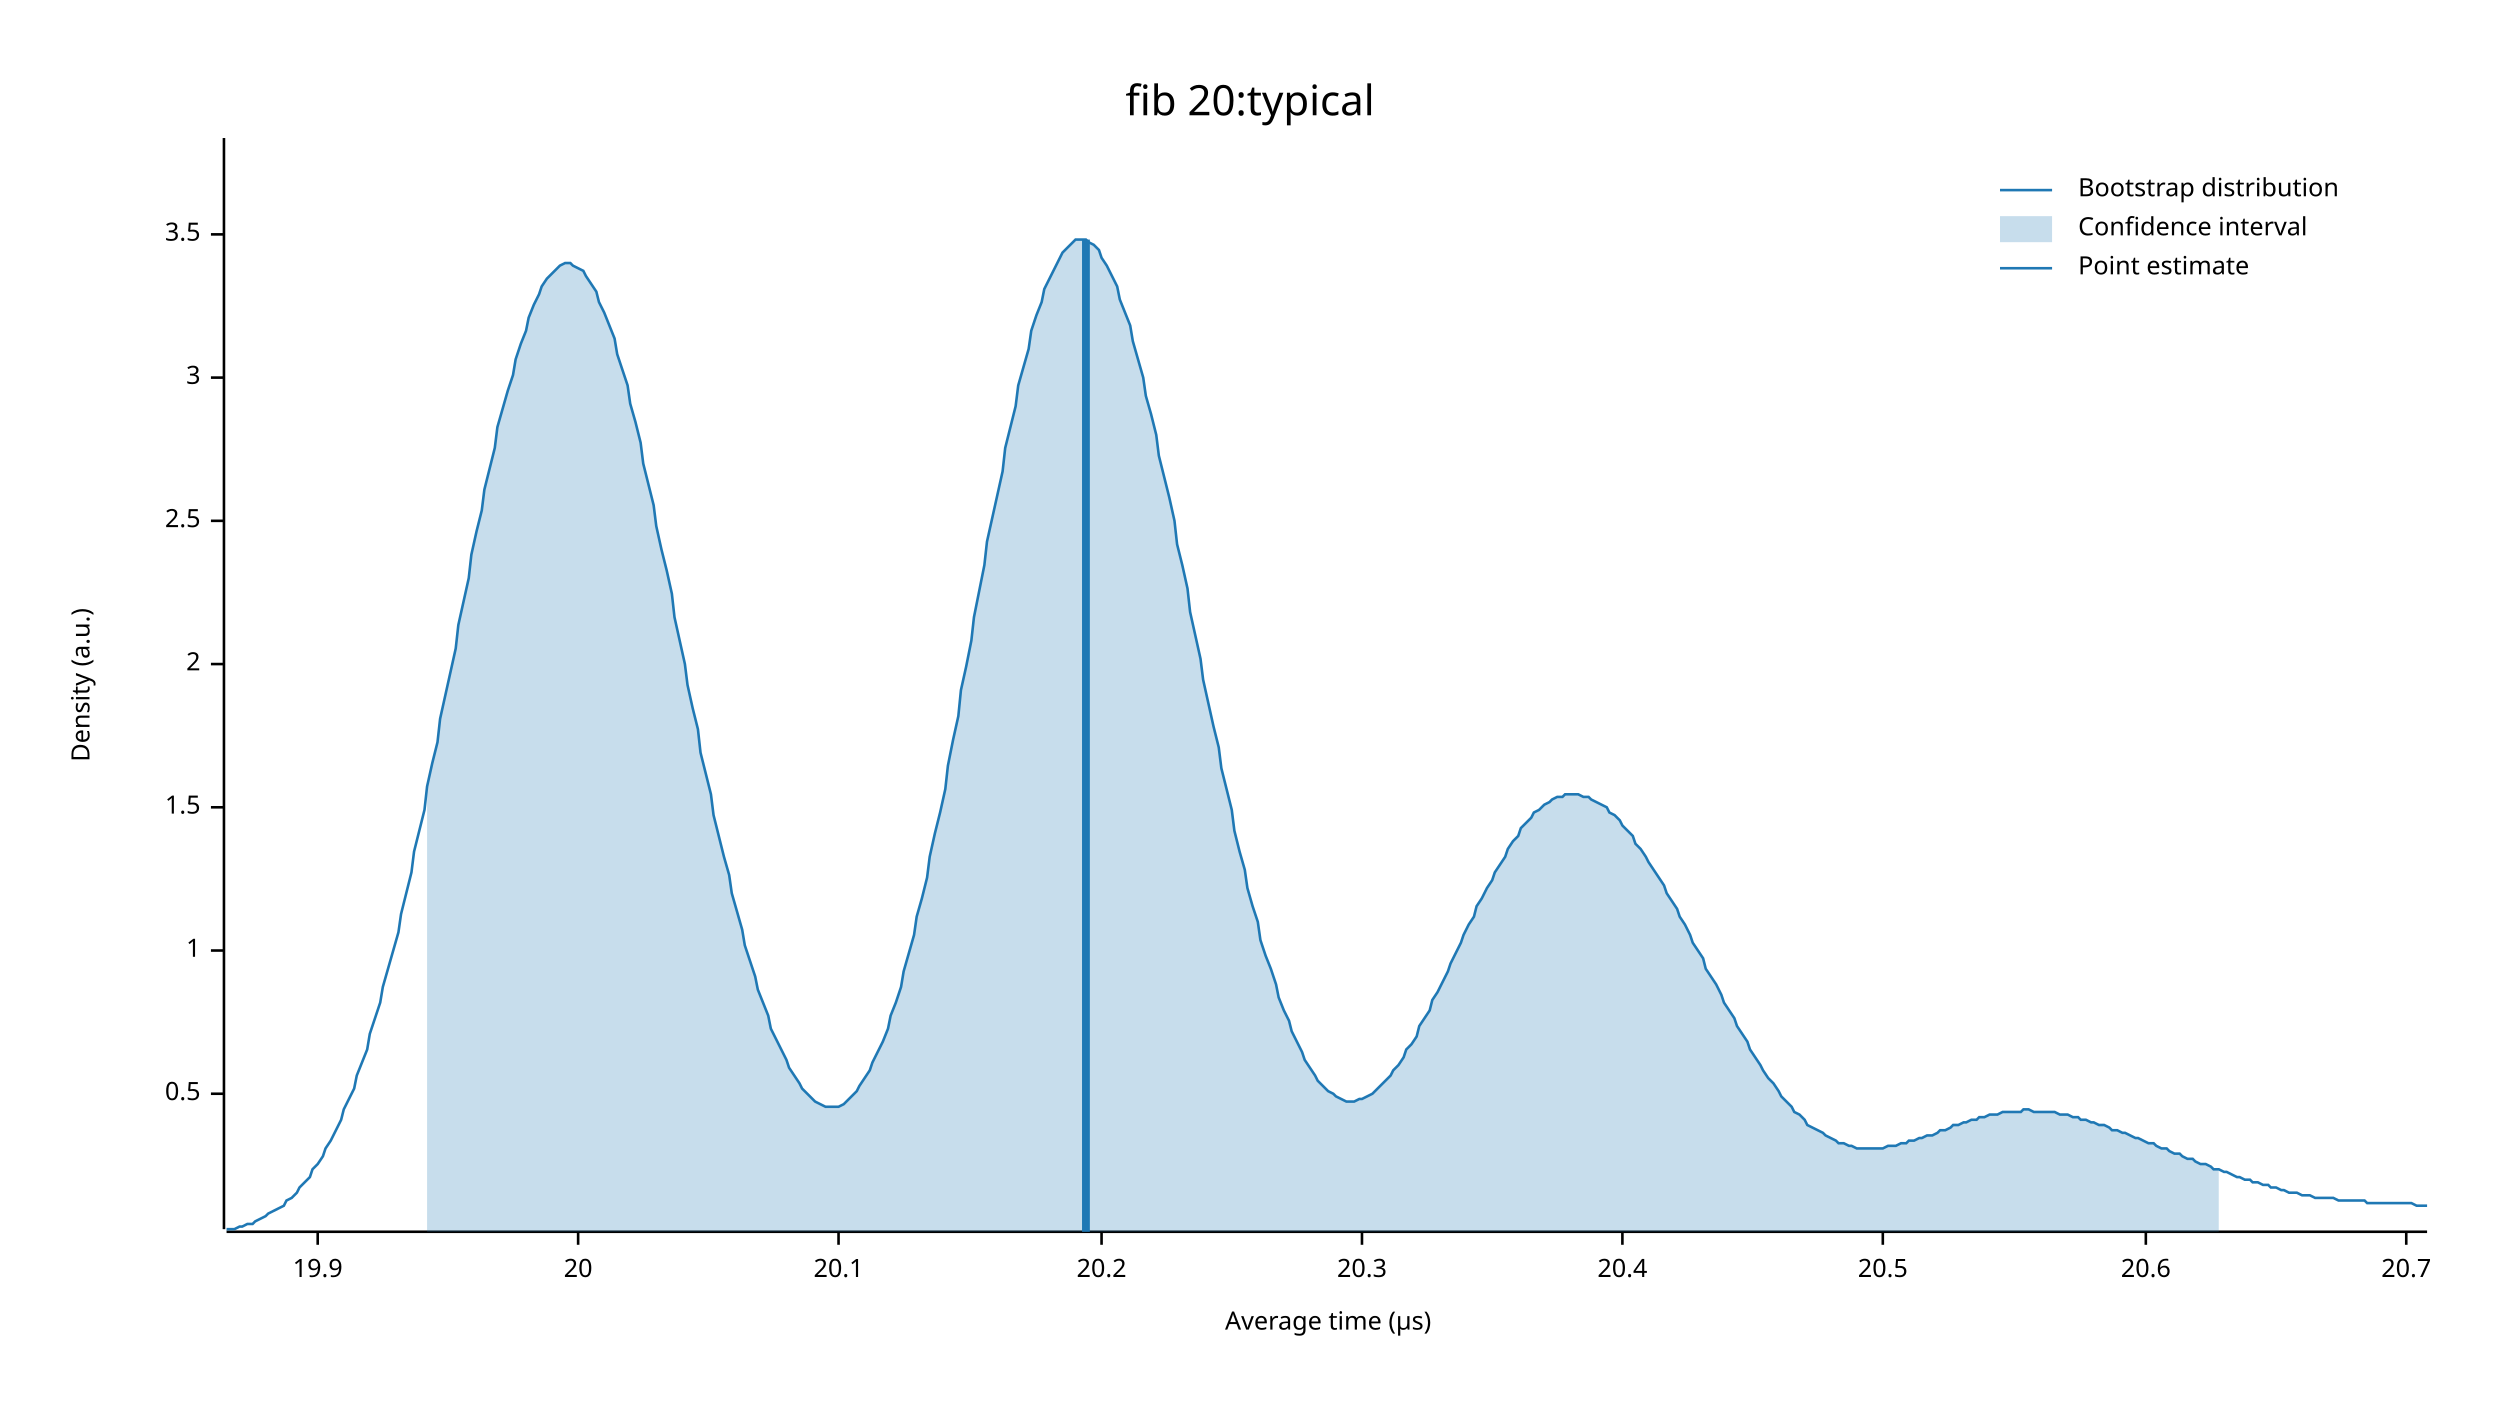
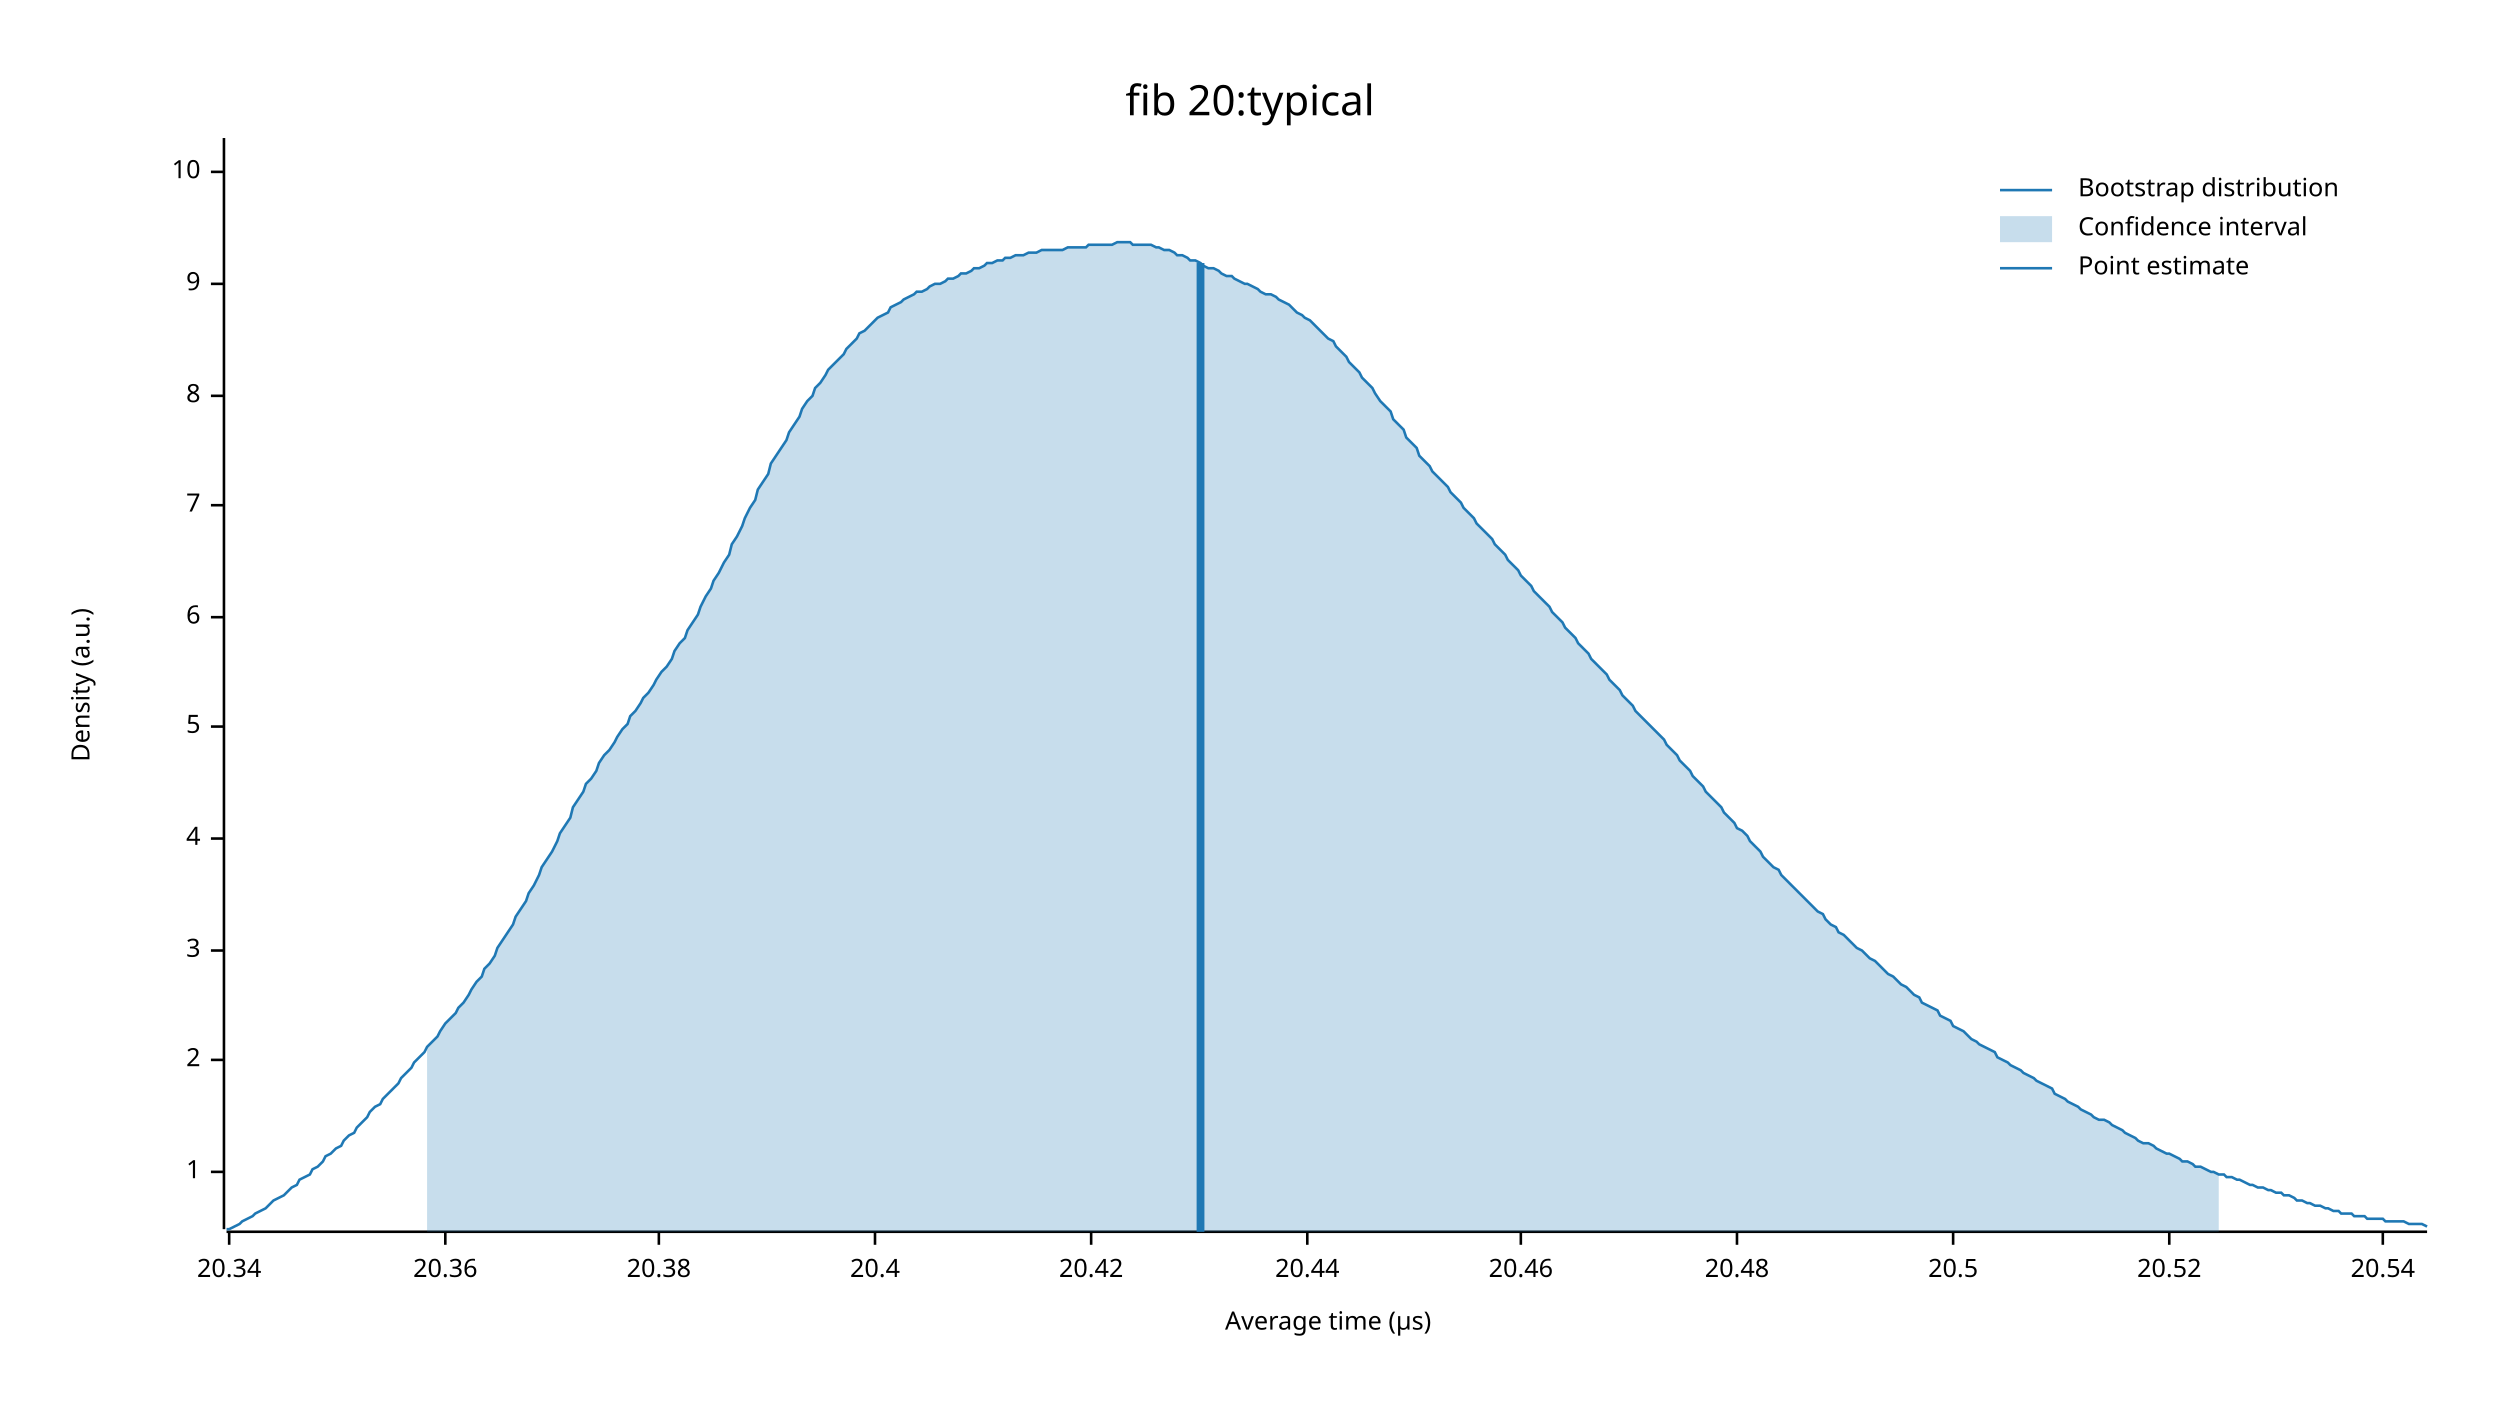
<svg xmlns="http://www.w3.org/2000/svg" width="960" height="540" viewBox="0 0 960 540">
  <text x="480" y="32" dy="0.76em" text-anchor="middle" font-family="sans-serif" font-size="16.129" opacity="1" fill="#000000">
fib 20:typical
</text>
  <text x="27" y="263" dy="0.76em" text-anchor="middle" font-family="sans-serif" font-size="9.677" opacity="1" fill="#000000" transform="rotate(270, 27, 263)">
Density (a.u.)
</text>
  <text x="510" y="513" dy="-0.5ex" text-anchor="middle" font-family="sans-serif" font-size="9.677" opacity="1" fill="#000000">
Average time (µs)
</text>
  <polyline fill="none" opacity="1" stroke="#000000" stroke-width="1" points="86,53 86,472 " />
-   <text x="77" y="420" dy="0.5ex" text-anchor="end" font-family="sans-serif" font-size="9.677" opacity="1" fill="#000000">
- 0.5
- </text>
-   <polyline fill="none" opacity="1" stroke="#000000" stroke-width="1" points="81,420 86,420 " />
-   <text x="77" y="365" dy="0.5ex" text-anchor="end" font-family="sans-serif" font-size="9.677" opacity="1" fill="#000000">
+   <text x="77" y="450" dy="0.5ex" text-anchor="end" font-family="sans-serif" font-size="9.677" opacity="1" fill="#000000">
1
</text>
-   <polyline fill="none" opacity="1" stroke="#000000" stroke-width="1" points="81,365 86,365 " />
-   <text x="77" y="310" dy="0.5ex" text-anchor="end" font-family="sans-serif" font-size="9.677" opacity="1" fill="#000000">
- 1.5
- </text>
-   <polyline fill="none" opacity="1" stroke="#000000" stroke-width="1" points="81,310 86,310 " />
-   <text x="77" y="255" dy="0.5ex" text-anchor="end" font-family="sans-serif" font-size="9.677" opacity="1" fill="#000000">
+   <polyline fill="none" opacity="1" stroke="#000000" stroke-width="1" points="81,450 86,450 " />
+   <text x="77" y="407" dy="0.5ex" text-anchor="end" font-family="sans-serif" font-size="9.677" opacity="1" fill="#000000">
2
</text>
-   <polyline fill="none" opacity="1" stroke="#000000" stroke-width="1" points="81,255 86,255 " />
-   <text x="77" y="200" dy="0.5ex" text-anchor="end" font-family="sans-serif" font-size="9.677" opacity="1" fill="#000000">
- 2.5
- </text>
-   <polyline fill="none" opacity="1" stroke="#000000" stroke-width="1" points="81,200 86,200 " />
-   <text x="77" y="145" dy="0.5ex" text-anchor="end" font-family="sans-serif" font-size="9.677" opacity="1" fill="#000000">
+   <polyline fill="none" opacity="1" stroke="#000000" stroke-width="1" points="81,407 86,407 " />
+   <text x="77" y="365" dy="0.5ex" text-anchor="end" font-family="sans-serif" font-size="9.677" opacity="1" fill="#000000">
3
</text>
-   <polyline fill="none" opacity="1" stroke="#000000" stroke-width="1" points="81,145 86,145 " />
-   <text x="77" y="90" dy="0.5ex" text-anchor="end" font-family="sans-serif" font-size="9.677" opacity="1" fill="#000000">
- 3.5
+   <polyline fill="none" opacity="1" stroke="#000000" stroke-width="1" points="81,365 86,365 " />
+   <text x="77" y="322" dy="0.5ex" text-anchor="end" font-family="sans-serif" font-size="9.677" opacity="1" fill="#000000">
+ 4
</text>
-   <polyline fill="none" opacity="1" stroke="#000000" stroke-width="1" points="81,90 86,90 " />
+   <polyline fill="none" opacity="1" stroke="#000000" stroke-width="1" points="81,322 86,322 " />
+   <text x="77" y="279" dy="0.5ex" text-anchor="end" font-family="sans-serif" font-size="9.677" opacity="1" fill="#000000">
+ 5
+ </text>
+   <polyline fill="none" opacity="1" stroke="#000000" stroke-width="1" points="81,279 86,279 " />
+   <text x="77" y="237" dy="0.5ex" text-anchor="end" font-family="sans-serif" font-size="9.677" opacity="1" fill="#000000">
+ 6
+ </text>
+   <polyline fill="none" opacity="1" stroke="#000000" stroke-width="1" points="81,237 86,237 " />
+   <text x="77" y="194" dy="0.5ex" text-anchor="end" font-family="sans-serif" font-size="9.677" opacity="1" fill="#000000">
+ 7
+ </text>
+   <polyline fill="none" opacity="1" stroke="#000000" stroke-width="1" points="81,194 86,194 " />
+   <text x="77" y="152" dy="0.5ex" text-anchor="end" font-family="sans-serif" font-size="9.677" opacity="1" fill="#000000">
+ 8
+ </text>
+   <polyline fill="none" opacity="1" stroke="#000000" stroke-width="1" points="81,152 86,152 " />
+   <text x="77" y="109" dy="0.5ex" text-anchor="end" font-family="sans-serif" font-size="9.677" opacity="1" fill="#000000">
+ 9
+ </text>
+   <polyline fill="none" opacity="1" stroke="#000000" stroke-width="1" points="81,109 86,109 " />
+   <text x="77" y="66" dy="0.5ex" text-anchor="end" font-family="sans-serif" font-size="9.677" opacity="1" fill="#000000">
+ 10
+ </text>
+   <polyline fill="none" opacity="1" stroke="#000000" stroke-width="1" points="81,66 86,66 " />
  <polyline fill="none" opacity="1" stroke="#000000" stroke-width="1" points="87,473 932,473 " />
-   <text x="122" y="483" dy="0.76em" text-anchor="middle" font-family="sans-serif" font-size="9.677" opacity="1" fill="#000000">
- 19.9
+   <text x="88" y="483" dy="0.76em" text-anchor="middle" font-family="sans-serif" font-size="9.677" opacity="1" fill="#000000">
+ 20.34
</text>
-   <polyline fill="none" opacity="1" stroke="#000000" stroke-width="1" points="122,473 122,478 " />
-   <text x="222" y="483" dy="0.76em" text-anchor="middle" font-family="sans-serif" font-size="9.677" opacity="1" fill="#000000">
- 20
+   <polyline fill="none" opacity="1" stroke="#000000" stroke-width="1" points="88,473 88,478 " />
+   <text x="171" y="483" dy="0.76em" text-anchor="middle" font-family="sans-serif" font-size="9.677" opacity="1" fill="#000000">
+ 20.36
</text>
-   <polyline fill="none" opacity="1" stroke="#000000" stroke-width="1" points="222,473 222,478 " />
-   <text x="322" y="483" dy="0.76em" text-anchor="middle" font-family="sans-serif" font-size="9.677" opacity="1" fill="#000000">
- 20.1
+   <polyline fill="none" opacity="1" stroke="#000000" stroke-width="1" points="171,473 171,478 " />
+   <text x="253" y="483" dy="0.76em" text-anchor="middle" font-family="sans-serif" font-size="9.677" opacity="1" fill="#000000">
+ 20.38
</text>
-   <polyline fill="none" opacity="1" stroke="#000000" stroke-width="1" points="322,473 322,478 " />
-   <text x="423" y="483" dy="0.76em" text-anchor="middle" font-family="sans-serif" font-size="9.677" opacity="1" fill="#000000">
- 20.2
- </text>
-   <polyline fill="none" opacity="1" stroke="#000000" stroke-width="1" points="423,473 423,478 " />
-   <text x="523" y="483" dy="0.76em" text-anchor="middle" font-family="sans-serif" font-size="9.677" opacity="1" fill="#000000">
- 20.3
- </text>
-   <polyline fill="none" opacity="1" stroke="#000000" stroke-width="1" points="523,473 523,478 " />
-   <text x="623" y="483" dy="0.76em" text-anchor="middle" font-family="sans-serif" font-size="9.677" opacity="1" fill="#000000">
+   <polyline fill="none" opacity="1" stroke="#000000" stroke-width="1" points="253,473 253,478 " />
+   <text x="336" y="483" dy="0.76em" text-anchor="middle" font-family="sans-serif" font-size="9.677" opacity="1" fill="#000000">
20.4
</text>
-   <polyline fill="none" opacity="1" stroke="#000000" stroke-width="1" points="623,473 623,478 " />
-   <text x="723" y="483" dy="0.76em" text-anchor="middle" font-family="sans-serif" font-size="9.677" opacity="1" fill="#000000">
+   <polyline fill="none" opacity="1" stroke="#000000" stroke-width="1" points="336,473 336,478 " />
+   <text x="419" y="483" dy="0.76em" text-anchor="middle" font-family="sans-serif" font-size="9.677" opacity="1" fill="#000000">
+ 20.42
+ </text>
+   <polyline fill="none" opacity="1" stroke="#000000" stroke-width="1" points="419,473 419,478 " />
+   <text x="502" y="483" dy="0.76em" text-anchor="middle" font-family="sans-serif" font-size="9.677" opacity="1" fill="#000000">
+ 20.44
+ </text>
+   <polyline fill="none" opacity="1" stroke="#000000" stroke-width="1" points="502,473 502,478 " />
+   <text x="584" y="483" dy="0.76em" text-anchor="middle" font-family="sans-serif" font-size="9.677" opacity="1" fill="#000000">
+ 20.46
+ </text>
+   <polyline fill="none" opacity="1" stroke="#000000" stroke-width="1" points="584,473 584,478 " />
+   <text x="667" y="483" dy="0.76em" text-anchor="middle" font-family="sans-serif" font-size="9.677" opacity="1" fill="#000000">
+ 20.48
+ </text>
+   <polyline fill="none" opacity="1" stroke="#000000" stroke-width="1" points="667,473 667,478 " />
+   <text x="750" y="483" dy="0.76em" text-anchor="middle" font-family="sans-serif" font-size="9.677" opacity="1" fill="#000000">
20.5
</text>
-   <polyline fill="none" opacity="1" stroke="#000000" stroke-width="1" points="723,473 723,478 " />
-   <text x="824" y="483" dy="0.76em" text-anchor="middle" font-family="sans-serif" font-size="9.677" opacity="1" fill="#000000">
- 20.6
+   <polyline fill="none" opacity="1" stroke="#000000" stroke-width="1" points="750,473 750,478 " />
+   <text x="833" y="483" dy="0.76em" text-anchor="middle" font-family="sans-serif" font-size="9.677" opacity="1" fill="#000000">
+ 20.52
</text>
-   <polyline fill="none" opacity="1" stroke="#000000" stroke-width="1" points="824,473 824,478 " />
-   <text x="924" y="483" dy="0.76em" text-anchor="middle" font-family="sans-serif" font-size="9.677" opacity="1" fill="#000000">
- 20.7
+   <polyline fill="none" opacity="1" stroke="#000000" stroke-width="1" points="833,473 833,478 " />
+   <text x="915" y="483" dy="0.76em" text-anchor="middle" font-family="sans-serif" font-size="9.677" opacity="1" fill="#000000">
+ 20.54
</text>
-   <polyline fill="none" opacity="1" stroke="#000000" stroke-width="1" points="924,473 924,478 " />
-   <polyline fill="none" opacity="1" stroke="#1F78B4" stroke-width="1" points="87,472 88,472 90,472 92,471 93,471 95,470 97,470 98,469 100,468 102,467 103,466 105,465 107,464 109,463 110,461 112,460 114,458 115,456 117,454 119,452 120,449 122,447 124,444 125,441 127,438 129,434 131,430 132,426 134,422 136,418 137,413 139,408 141,403 142,397 144,391 146,385 147,379 149,372 151,365 153,358 154,351 156,343 158,335 159,327 161,319 163,311 164,302 166,293 168,285 169,276 171,267 173,258 175,249 176,240 178,231 180,222 181,213 183,204 185,196 186,188 188,180 190,172 191,164 193,157 195,150 197,144 198,138 200,132 202,127 203,122 205,117 207,113 208,110 210,107 212,105 214,103 215,102 217,101 219,101 220,102 222,103 224,104 225,106 227,109 229,112 230,116 232,120 234,125 236,130 237,136 239,142 241,148 242,155 244,162 246,170 247,178 249,186 251,194 252,202 254,211 256,219 258,228 259,237 261,246 263,255 264,263 266,272 268,280 269,289 271,297 273,305 274,313 276,321 278,329 280,336 281,343 283,350 285,357 286,363 288,369 290,375 291,380 293,385 295,390 296,395 298,399 300,403 302,407 303,410 305,413 307,416 308,418 310,420 312,422 313,423 315,424 317,425 318,425 320,425 322,425 324,424 325,423 327,421 329,419 330,417 332,414 334,411 335,408 337,404 339,400 341,395 342,390 344,385 346,379 347,373 349,366 351,359 352,352 354,345 356,337 357,329 359,320 361,312 363,303 364,294 366,284 368,275 369,265 371,256 373,246 374,237 376,227 378,217 379,208 381,199 383,190 385,181 386,172 388,164 390,156 391,148 393,141 395,134 396,127 398,121 400,116 401,111 403,107 405,103 407,99 408,97 410,95 412,93 413,92 415,92 417,92 418,93 420,94 422,96 423,99 425,102 427,106 429,110 430,115 432,120 434,125 435,131 437,138 439,145 440,152 442,159 444,167 445,175 447,183 449,191 451,200 452,209 454,217 456,226 457,235 459,244 461,253 462,261 464,270 466,279 468,287 469,295 471,303 473,311 474,319 476,327 478,334 479,341 481,348 483,354 484,361 486,367 488,372 490,378 491,383 493,388 495,392 496,396 498,400 500,404 501,407 503,410 505,413 506,415 508,417 510,419 512,420 513,421 515,422 517,423 518,423 520,423 522,422 523,422 525,421 527,420 528,419 530,417 532,415 534,413 535,411 537,409 539,406 540,403 542,401 544,398 545,394 547,391 549,388 550,384 552,381 554,377 556,373 557,370 559,366 561,362 562,359 564,355 566,352 567,348 569,345 571,341 573,338 574,335 576,332 578,329 579,326 581,323 583,321 584,318 586,316 588,314 589,312 591,311 593,309 595,308 596,307 598,306 600,306 601,305 603,305 605,305 606,305 608,306 610,306 611,307 613,308 615,309 617,310 618,312 620,313 622,315 623,317 625,319 627,321 628,324 630,326 632,329 633,331 635,334 637,337 639,340 640,343 642,346 644,349 645,352 647,355 649,359 650,362 652,365 654,368 655,372 657,375 659,378 661,382 662,385 664,388 666,391 667,394 669,397 671,400 672,403 674,406 676,409 677,411 679,414 681,416 683,419 684,421 686,423 688,425 689,427 691,428 693,430 694,432 696,433 698,434 700,435 701,436 703,437 705,438 706,439 708,439 710,440 711,440 713,441 715,441 716,441 718,441 720,441 722,441 723,441 725,440 727,440 728,440 730,439 732,439 733,438 735,438 737,437 738,437 740,436 742,436 744,435 745,434 747,434 749,433 750,432 752,432 754,431 755,431 757,430 759,430 760,429 762,429 764,428 766,428 767,428 769,427 771,427 772,427 774,427 776,427 777,426 779,426 781,427 782,427 784,427 786,427 788,427 789,427 791,428 793,428 794,428 796,429 798,429 799,430 801,430 803,431 804,431 806,432 808,432 810,433 811,434 813,434 815,435 816,435 818,436 820,437 821,437 823,438 825,439 827,439 828,440 830,441 832,441 833,442 835,443 837,443 838,444 840,445 842,445 843,446 845,447 847,447 849,448 850,449 852,449 854,450 855,450 857,451 859,452 860,452 862,453 864,453 865,454 867,454 869,455 871,455 872,456 874,456 876,457 877,457 879,458 881,458 882,458 884,459 886,459 887,459 889,460 891,460 893,460 894,460 896,460 898,461 899,461 901,461 903,461 904,461 906,461 908,461 909,462 911,462 913,462 915,462 916,462 918,462 920,462 921,462 923,462 925,462 926,462 928,463 930,463 932,463 " />
-   <polygon opacity="0.25" fill="#1F78B4" points="164,302 166,293 168,285 169,276 171,267 173,258 175,249 176,240 178,231 180,222 181,213 183,204 185,196 186,188 188,180 190,172 191,164 193,157 195,150 197,144 198,138 200,132 202,127 203,122 205,117 207,113 208,110 210,107 212,105 214,103 215,102 217,101 219,101 220,102 222,103 224,104 225,106 227,109 229,112 230,116 232,120 234,125 236,130 237,136 239,142 241,148 242,155 244,162 246,170 247,178 249,186 251,194 252,202 254,211 256,219 258,228 259,237 261,246 263,255 264,263 266,272 268,280 269,289 271,297 273,305 274,313 276,321 278,329 280,336 281,343 283,350 285,357 286,363 288,369 290,375 291,380 293,385 295,390 296,395 298,399 300,403 302,407 303,410 305,413 307,416 308,418 310,420 312,422 313,423 315,424 317,425 318,425 320,425 322,425 324,424 325,423 327,421 329,419 330,417 332,414 334,411 335,408 337,404 339,400 341,395 342,390 344,385 346,379 347,373 349,366 351,359 352,352 354,345 356,337 357,329 359,320 361,312 363,303 364,294 366,284 368,275 369,265 371,256 373,246 374,237 376,227 378,217 379,208 381,199 383,190 385,181 386,172 388,164 390,156 391,148 393,141 395,134 396,127 398,121 400,116 401,111 403,107 405,103 407,99 408,97 410,95 412,93 413,92 415,92 417,92 418,93 420,94 422,96 423,99 425,102 427,106 429,110 430,115 432,120 434,125 435,131 437,138 439,145 440,152 442,159 444,167 445,175 447,183 449,191 451,200 452,209 454,217 456,226 457,235 459,244 461,253 462,261 464,270 466,279 468,287 469,295 471,303 473,311 474,319 476,327 478,334 479,341 481,348 483,354 484,361 486,367 488,372 490,378 491,383 493,388 495,392 496,396 498,400 500,404 501,407 503,410 505,413 506,415 508,417 510,419 512,420 513,421 515,422 517,423 518,423 520,423 522,422 523,422 525,421 527,420 528,419 530,417 532,415 534,413 535,411 537,409 539,406 540,403 542,401 544,398 545,394 547,391 549,388 550,384 552,381 554,377 556,373 557,370 559,366 561,362 562,359 564,355 566,352 567,348 569,345 571,341 573,338 574,335 576,332 578,329 579,326 581,323 583,321 584,318 586,316 588,314 589,312 591,311 593,309 595,308 596,307 598,306 600,306 601,305 603,305 605,305 606,305 608,306 610,306 611,307 613,308 615,309 617,310 618,312 620,313 622,315 623,317 625,319 627,321 628,324 630,326 632,329 633,331 635,334 637,337 639,340 640,343 642,346 644,349 645,352 647,355 649,359 650,362 652,365 654,368 655,372 657,375 659,378 661,382 662,385 664,388 666,391 667,394 669,397 671,400 672,403 674,406 676,409 677,411 679,414 681,416 683,419 684,421 686,423 688,425 689,427 691,428 693,430 694,432 696,433 698,434 700,435 701,436 703,437 705,438 706,439 708,439 710,440 711,440 713,441 715,441 716,441 718,441 720,441 722,441 723,441 725,440 727,440 728,440 730,439 732,439 733,438 735,438 737,437 738,437 740,436 742,436 744,435 745,434 747,434 749,433 750,432 752,432 754,431 755,431 757,430 759,430 760,429 762,429 764,428 766,428 767,428 769,427 771,427 772,427 774,427 776,427 777,426 779,426 781,427 782,427 784,427 786,427 788,427 789,427 791,428 793,428 794,428 796,429 798,429 799,430 801,430 803,431 804,431 806,432 808,432 810,433 811,434 813,434 815,435 816,435 818,436 820,437 821,437 823,438 825,439 827,439 828,440 830,441 832,441 833,442 835,443 837,443 838,444 840,445 842,445 843,446 845,447 847,447 849,448 850,449 852,449 852,473 164,473 " />
-   <polyline fill="none" opacity="1" stroke="#1F78B4" stroke-width="3" points="417,473 417,92 " />
+   <polyline fill="none" opacity="1" stroke="#000000" stroke-width="1" points="915,473 915,478 " />
+   <polyline fill="none" opacity="1" stroke="#1F78B4" stroke-width="1" points="87,472 88,472 90,471 92,470 93,469 95,468 97,467 98,466 100,465 102,464 103,463 105,461 107,460 109,459 110,458 112,456 114,455 115,453 117,452 119,451 120,449 122,448 124,446 125,444 127,443 129,441 131,440 132,438 134,436 136,435 137,433 139,431 141,429 142,427 144,425 146,424 147,422 149,420 151,418 153,416 154,414 156,412 158,410 159,408 161,406 163,404 164,402 166,400 168,398 169,396 171,393 173,391 175,389 176,387 178,385 180,382 181,380 183,377 185,375 186,372 188,370 190,367 191,364 193,361 195,358 197,355 198,352 200,349 202,346 203,343 205,340 207,336 208,333 210,330 212,327 214,323 215,320 217,317 219,314 220,310 222,307 224,304 225,301 227,299 229,296 230,293 232,290 234,288 236,285 237,283 239,280 241,278 242,275 244,273 246,270 247,268 249,266 251,263 252,261 254,258 256,256 258,253 259,250 261,247 263,245 264,242 266,239 268,236 269,233 271,229 273,226 274,223 276,220 278,216 280,213 281,209 283,206 285,202 286,199 288,195 290,192 291,188 293,185 295,182 296,178 298,175 300,172 302,169 303,166 305,163 307,160 308,157 310,154 312,152 313,149 315,147 317,144 318,142 320,140 322,138 324,136 325,134 327,132 329,130 330,128 332,127 334,125 335,124 337,122 339,121 341,120 342,118 344,117 346,116 347,115 349,114 351,113 352,112 354,112 356,111 357,110 359,109 361,109 363,108 364,107 366,107 368,106 369,105 371,105 373,104 374,103 376,103 378,102 379,101 381,101 383,100 385,100 386,99 388,99 390,98 391,98 393,98 395,97 396,97 398,97 400,96 401,96 403,96 405,96 407,96 408,96 410,95 412,95 413,95 415,95 417,95 418,94 420,94 422,94 423,94 425,94 427,94 429,93 430,93 432,93 434,93 435,94 437,94 439,94 440,94 442,94 444,95 445,95 447,96 449,96 451,97 452,98 454,98 456,99 457,100 459,100 461,101 462,102 464,103 466,103 468,104 469,105 471,106 473,106 474,107 476,108 478,109 479,109 481,110 483,111 484,112 486,113 488,113 490,114 491,115 493,116 495,117 496,118 498,120 500,121 501,122 503,123 505,125 506,126 508,128 510,130 512,131 513,133 515,135 517,137 518,139 520,141 522,143 523,145 525,147 527,149 528,151 530,154 532,156 534,158 535,161 537,163 539,165 540,168 542,170 544,172 545,175 547,177 549,179 550,181 552,183 554,185 556,187 557,189 559,191 561,193 562,195 564,197 566,199 567,201 569,203 571,205 573,207 574,209 576,211 578,213 579,215 581,217 583,219 584,221 586,223 588,225 589,227 591,229 593,231 595,233 596,235 598,237 600,239 601,241 603,243 605,245 606,247 608,249 610,251 611,253 613,255 615,257 617,259 618,261 620,263 622,265 623,267 625,269 627,271 628,273 630,275 632,277 633,278 635,280 637,282 639,284 640,286 642,288 644,290 645,292 647,294 649,296 650,298 652,300 654,302 655,304 657,306 659,308 661,310 662,312 664,314 666,316 667,318 669,319 671,321 672,323 674,325 676,327 677,329 679,331 681,333 683,334 684,336 686,338 688,340 689,341 691,343 693,345 694,346 696,348 698,350 700,351 701,353 703,355 705,356 706,358 708,359 710,361 711,362 713,364 715,365 716,366 718,368 720,369 722,371 723,372 725,374 727,375 728,376 730,378 732,379 733,380 735,382 737,383 738,385 740,386 742,387 744,388 745,390 747,391 749,392 750,394 752,395 754,396 755,397 757,399 759,400 760,401 762,402 764,403 766,404 767,406 769,407 771,408 772,409 774,410 776,411 777,412 779,413 781,414 782,415 784,416 786,417 788,418 789,420 791,421 793,422 794,423 796,424 798,425 799,426 801,427 803,428 804,429 806,430 808,430 810,431 811,432 813,433 815,434 816,435 818,436 820,437 821,438 823,439 825,439 827,440 828,441 830,442 832,443 833,443 835,444 837,445 838,446 840,446 842,447 843,448 845,448 847,449 849,450 850,450 852,451 854,451 855,452 857,452 859,453 860,453 862,454 864,455 865,455 867,456 869,456 871,457 872,457 874,458 876,458 877,459 879,459 881,460 882,461 884,461 886,462 887,462 889,463 891,463 893,464 894,464 896,465 898,465 899,466 901,466 903,466 904,467 906,467 908,467 909,468 911,468 913,468 915,468 916,469 918,469 920,469 921,469 923,469 925,470 926,470 928,470 930,470 932,471 " />
+   <polygon opacity="0.25" fill="#1F78B4" points="164,402 166,400 168,398 169,396 171,393 173,391 175,389 176,387 178,385 180,382 181,380 183,377 185,375 186,372 188,370 190,367 191,364 193,361 195,358 197,355 198,352 200,349 202,346 203,343 205,340 207,336 208,333 210,330 212,327 214,323 215,320 217,317 219,314 220,310 222,307 224,304 225,301 227,299 229,296 230,293 232,290 234,288 236,285 237,283 239,280 241,278 242,275 244,273 246,270 247,268 249,266 251,263 252,261 254,258 256,256 258,253 259,250 261,247 263,245 264,242 266,239 268,236 269,233 271,229 273,226 274,223 276,220 278,216 280,213 281,209 283,206 285,202 286,199 288,195 290,192 291,188 293,185 295,182 296,178 298,175 300,172 302,169 303,166 305,163 307,160 308,157 310,154 312,152 313,149 315,147 317,144 318,142 320,140 322,138 324,136 325,134 327,132 329,130 330,128 332,127 334,125 335,124 337,122 339,121 341,120 342,118 344,117 346,116 347,115 349,114 351,113 352,112 354,112 356,111 357,110 359,109 361,109 363,108 364,107 366,107 368,106 369,105 371,105 373,104 374,103 376,103 378,102 379,101 381,101 383,100 385,100 386,99 388,99 390,98 391,98 393,98 395,97 396,97 398,97 400,96 401,96 403,96 405,96 407,96 408,96 410,95 412,95 413,95 415,95 417,95 418,94 420,94 422,94 423,94 425,94 427,94 429,93 430,93 432,93 434,93 435,94 437,94 439,94 440,94 442,94 444,95 445,95 447,96 449,96 451,97 452,98 454,98 456,99 457,100 459,100 461,101 462,102 464,103 466,103 468,104 469,105 471,106 473,106 474,107 476,108 478,109 479,109 481,110 483,111 484,112 486,113 488,113 490,114 491,115 493,116 495,117 496,118 498,120 500,121 501,122 503,123 505,125 506,126 508,128 510,130 512,131 513,133 515,135 517,137 518,139 520,141 522,143 523,145 525,147 527,149 528,151 530,154 532,156 534,158 535,161 537,163 539,165 540,168 542,170 544,172 545,175 547,177 549,179 550,181 552,183 554,185 556,187 557,189 559,191 561,193 562,195 564,197 566,199 567,201 569,203 571,205 573,207 574,209 576,211 578,213 579,215 581,217 583,219 584,221 586,223 588,225 589,227 591,229 593,231 595,233 596,235 598,237 600,239 601,241 603,243 605,245 606,247 608,249 610,251 611,253 613,255 615,257 617,259 618,261 620,263 622,265 623,267 625,269 627,271 628,273 630,275 632,277 633,278 635,280 637,282 639,284 640,286 642,288 644,290 645,292 647,294 649,296 650,298 652,300 654,302 655,304 657,306 659,308 661,310 662,312 664,314 666,316 667,318 669,319 671,321 672,323 674,325 676,327 677,329 679,331 681,333 683,334 684,336 686,338 688,340 689,341 691,343 693,345 694,346 696,348 698,350 700,351 701,353 703,355 705,356 706,358 708,359 710,361 711,362 713,364 715,365 716,366 718,368 720,369 722,371 723,372 725,374 727,375 728,376 730,378 732,379 733,380 735,382 737,383 738,385 740,386 742,387 744,388 745,390 747,391 749,392 750,394 752,395 754,396 755,397 757,399 759,400 760,401 762,402 764,403 766,404 767,406 769,407 771,408 772,409 774,410 776,411 777,412 779,413 781,414 782,415 784,416 786,417 788,418 789,420 791,421 793,422 794,423 796,424 798,425 799,426 801,427 803,428 804,429 806,430 808,430 810,431 811,432 813,433 815,434 816,435 818,436 820,437 821,438 823,439 825,439 827,440 828,441 830,442 832,443 833,443 835,444 837,445 838,446 840,446 842,447 843,448 845,448 847,449 849,450 850,450 852,451 852,473 164,473 " />
+   <polyline fill="none" opacity="1" stroke="#1F78B4" stroke-width="3" points="461,473 461,101 " />
  <text x="798" y="68" dy="0.76em" text-anchor="start" font-family="sans-serif" font-size="9.677" opacity="1" fill="#000000">
Bootstrap distribution
</text>
  <text x="798" y="83" dy="0.76em" text-anchor="start" font-family="sans-serif" font-size="9.677" opacity="1" fill="#000000">
Confidence interval
</text>
  <text x="798" y="98" dy="0.76em" text-anchor="start" font-family="sans-serif" font-size="9.677" opacity="1" fill="#000000">
Point estimate
</text>
  <polyline fill="none" opacity="1" stroke="#1F78B4" stroke-width="1" points="768,73 788,73 " />
  <rect x="768" y="83" width="20" height="10" opacity="0.25" fill="#1F78B4" stroke="none" />
  <polyline fill="none" opacity="1" stroke="#1F78B4" stroke-width="1" points="768,103 788,103 " />
</svg>
